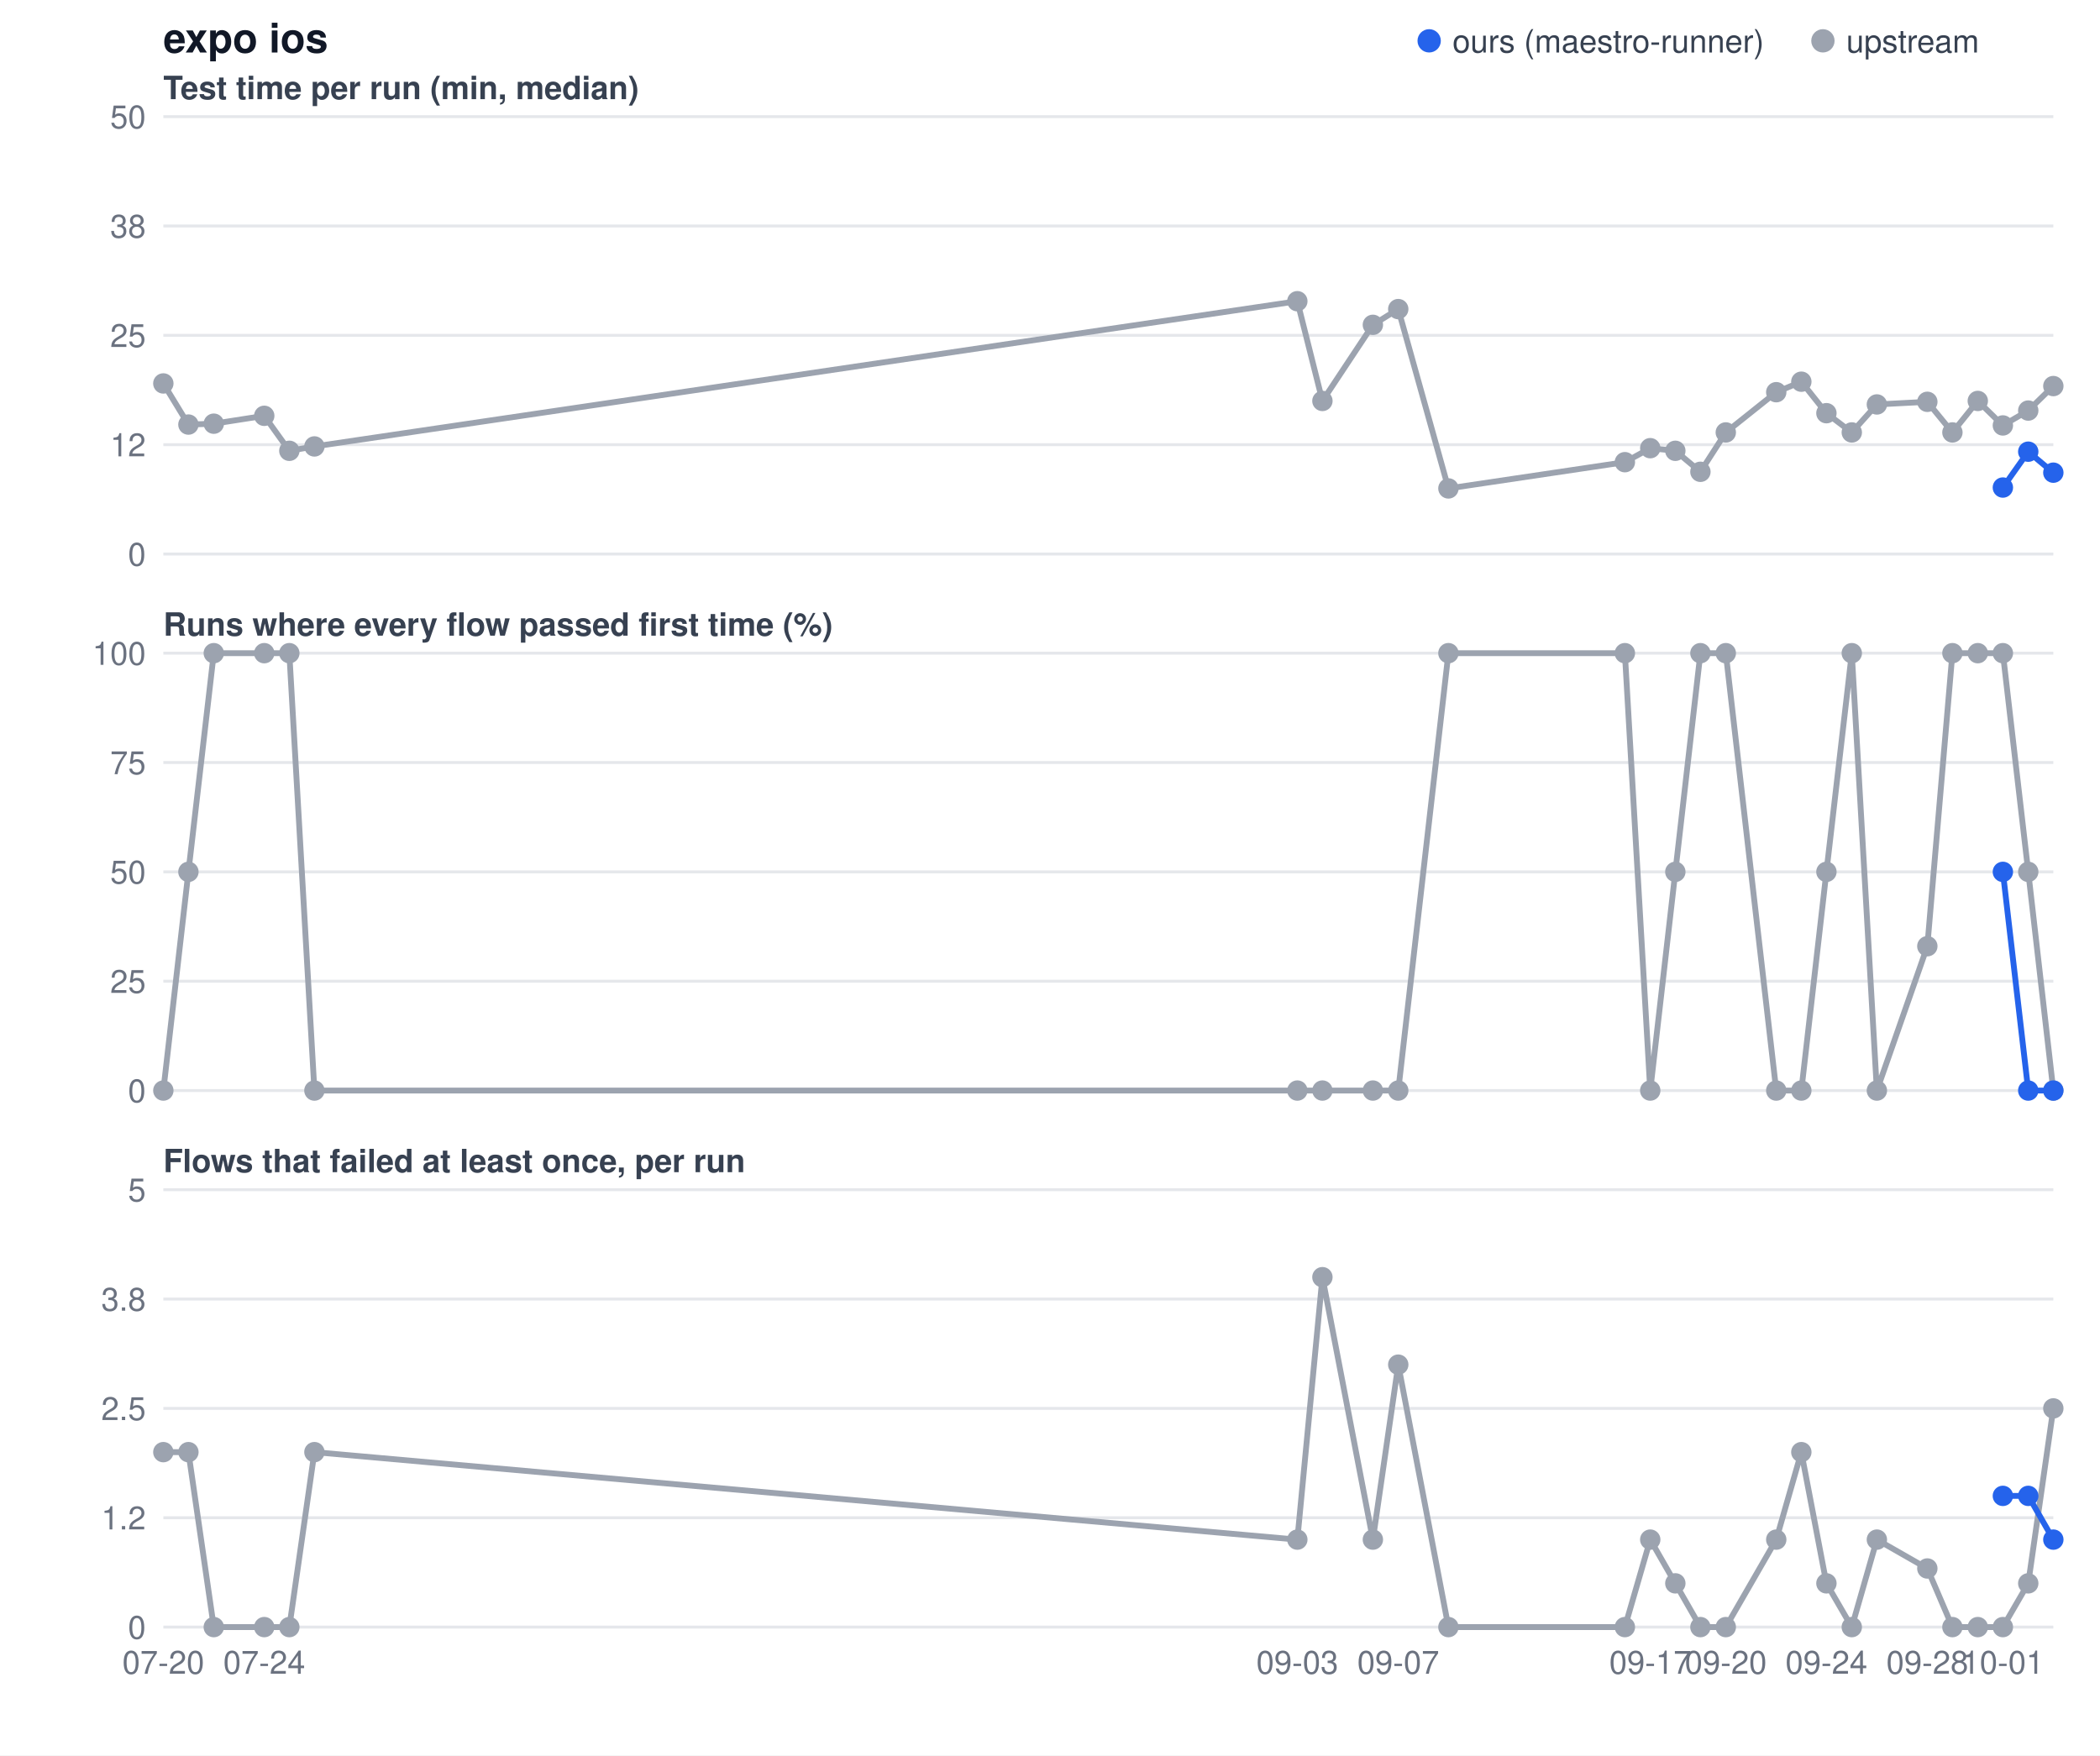
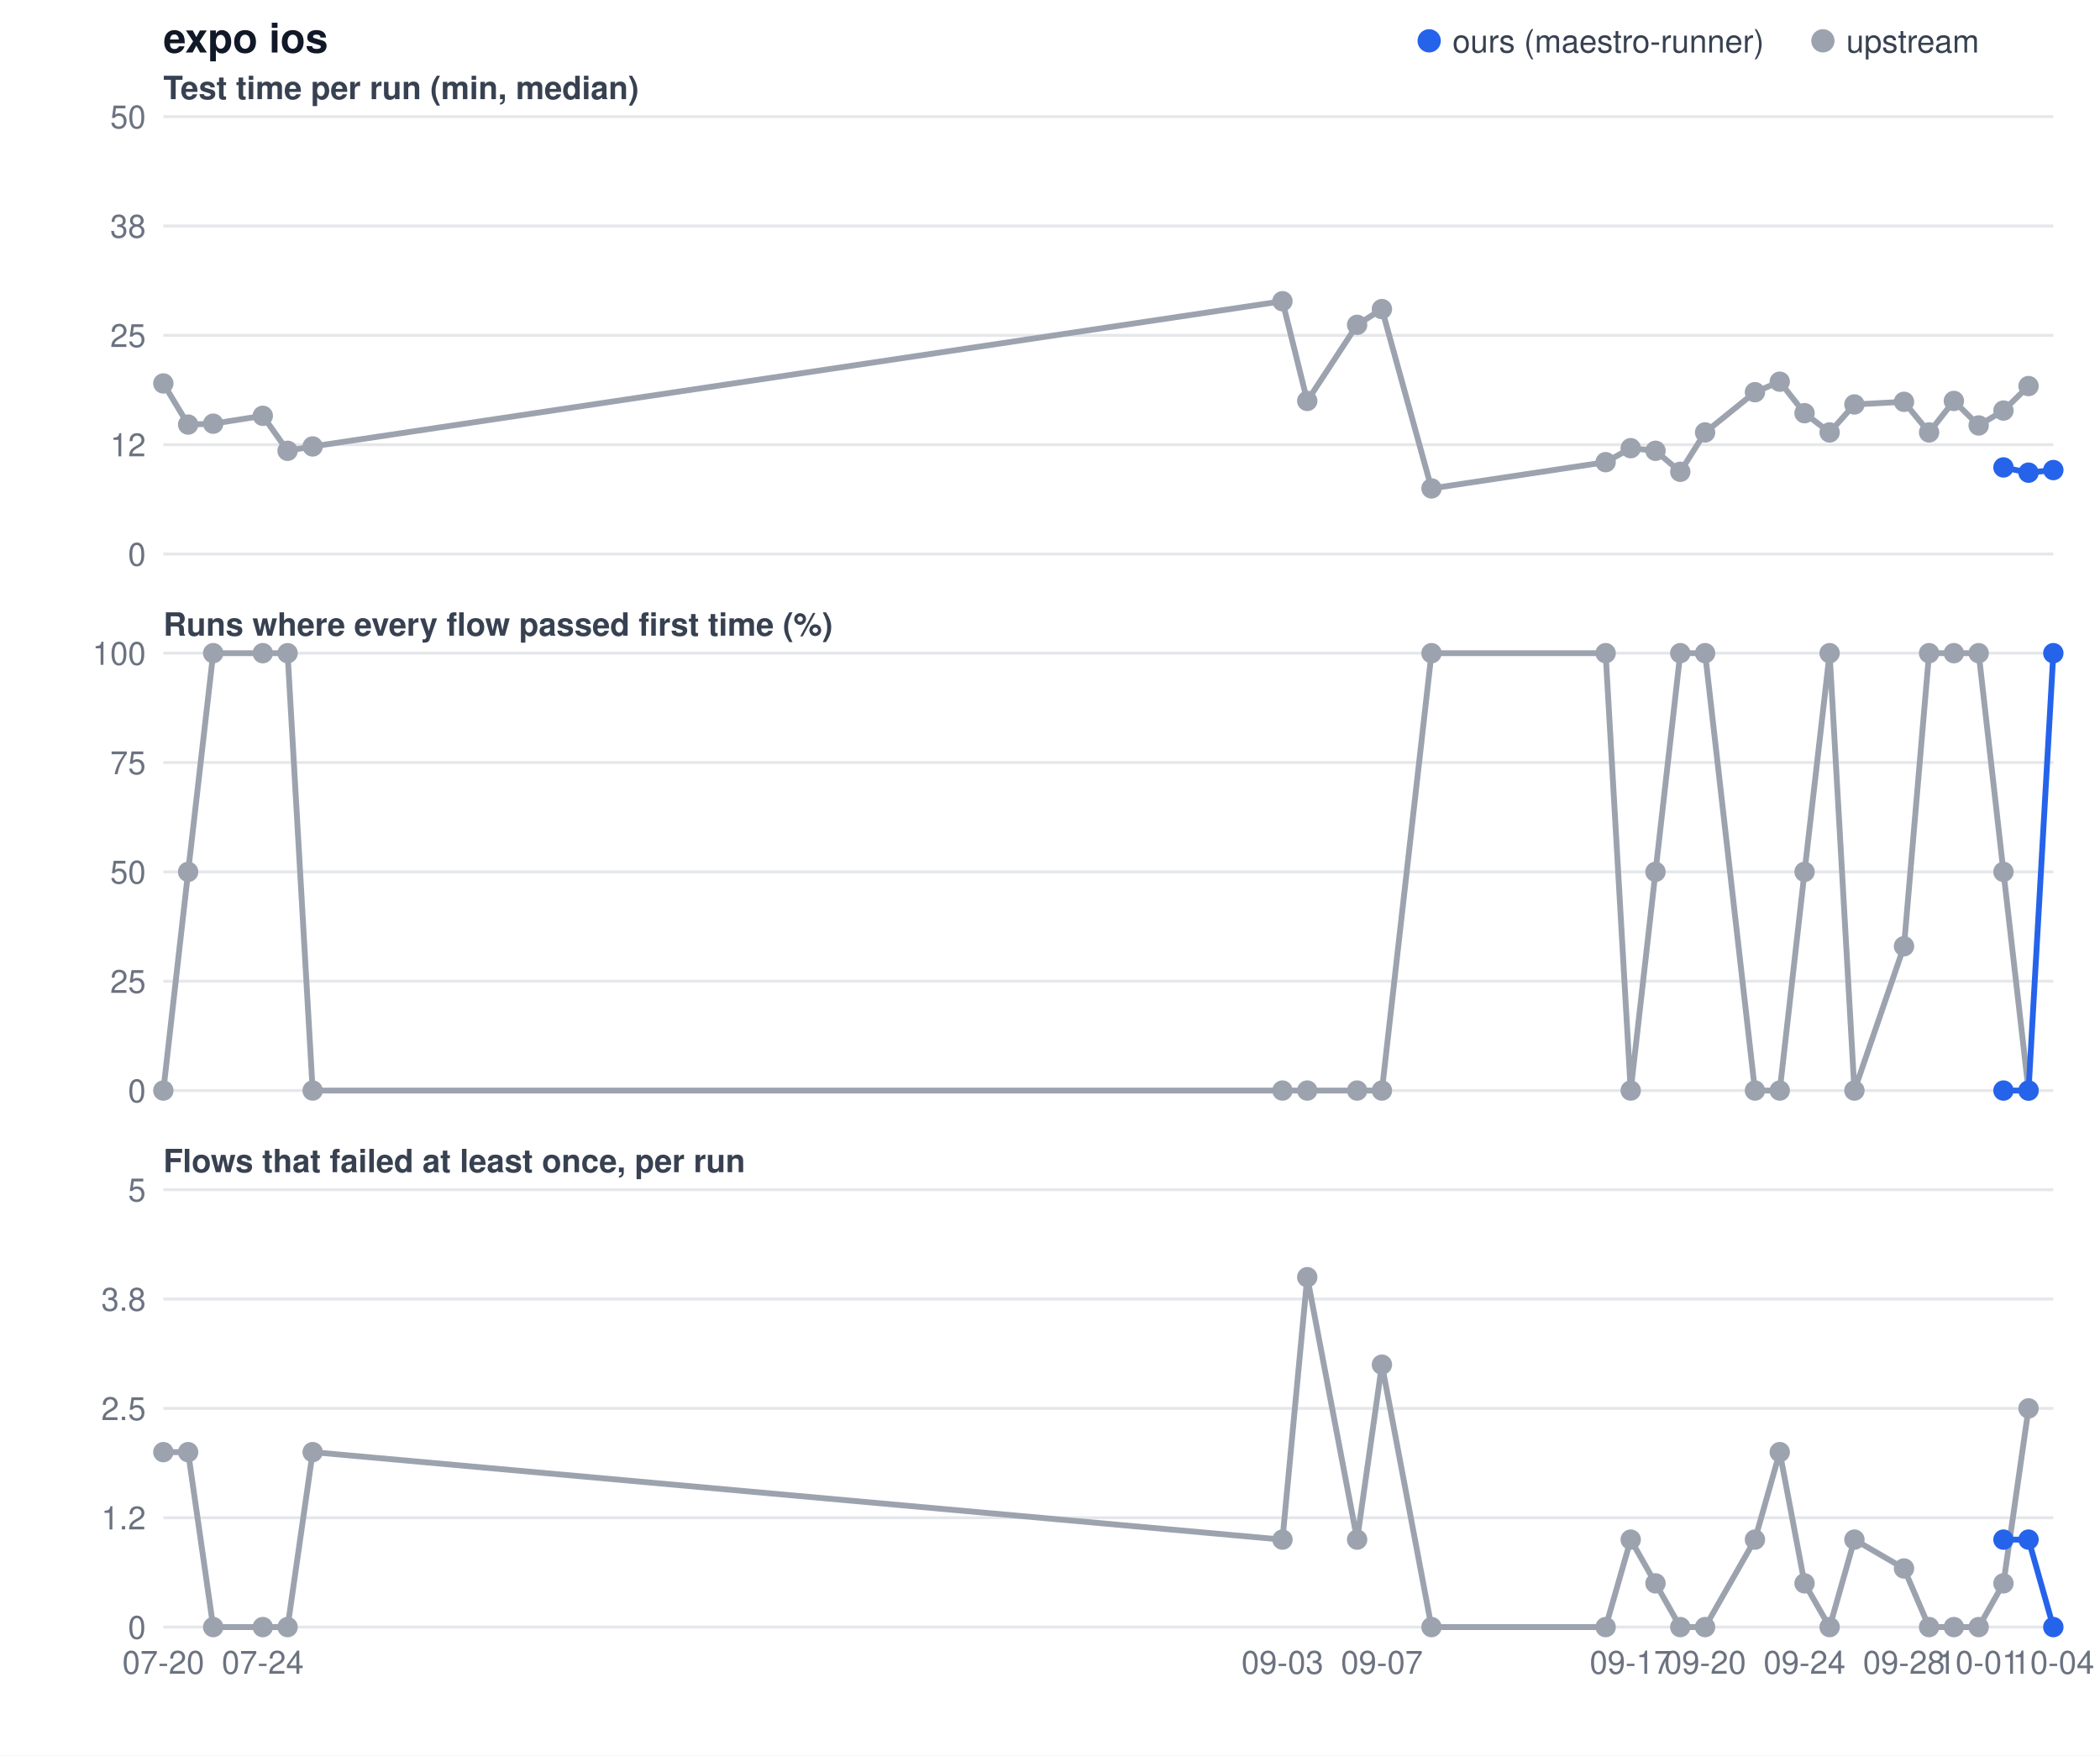
<svg xmlns="http://www.w3.org/2000/svg" width="720" height="602" font-family="-apple-system,Segoe UI,Helvetica,Arial,sans-serif" font-size="11">
  <rect width="100%" height="100%" fill="#ffffff" />
  <text x="56" y="18" font-size="14" font-weight="600" fill="#111827">expo ios</text>
  <circle cx="490" cy="14" r="4" fill="#2563eb" />
  <text x="498" y="18" fill="#374151">ours (maestro-runner)</text>
  <circle cx="625" cy="14" r="4" fill="#9ca3af" />
  <text x="633" y="18" fill="#374151">upstream</text>
  <text x="56" y="34" fill="#374151" font-weight="600">Test time per run (min, median)</text>
  <line x1="56" x2="704" y1="190.0" y2="190.0" stroke="#e5e7eb" />
  <text x="50" y="194.0" text-anchor="end" fill="#6b7280">0</text>
  <line x1="56" x2="704" y1="152.5" y2="152.5" stroke="#e5e7eb" />
  <text x="50" y="156.5" text-anchor="end" fill="#6b7280">12</text>
  <line x1="56" x2="704" y1="115.0" y2="115.0" stroke="#e5e7eb" />
  <text x="50" y="119.0" text-anchor="end" fill="#6b7280">25</text>
  <line x1="56" x2="704" y1="77.5" y2="77.5" stroke="#e5e7eb" />
  <text x="50" y="81.5" text-anchor="end" fill="#6b7280">38</text>
  <line x1="56" x2="704" y1="40.0" y2="40.0" stroke="#e5e7eb" />
  <text x="50" y="44.0" text-anchor="end" fill="#6b7280">50</text>
-   <polyline fill="none" stroke="#9ca3af" stroke-width="2" points="56.0,131.5 64.6,145.6 73.3,145.3 90.6,142.6 99.2,154.6 107.8,153.1 444.8,103.3 453.4,137.5 470.7,111.4 479.4,106.0 496.6,167.5 557.1,158.5 565.8,153.7 574.4,154.6 583.0,161.8 591.7,148.3 609.0,134.5 617.6,130.9 626.2,141.7 634.9,148.3 643.5,138.7 660.8,137.8 669.4,148.3 678.1,137.5 686.7,145.9 695.4,140.8 704.0,132.4" />
+   <polyline fill="none" stroke="#9ca3af" stroke-width="2" points="56.0,131.5 64.5,145.6 73.1,145.3 90.1,142.6 98.6,154.6 107.2,153.1 439.7,103.3 448.2,137.5 465.3,111.4 473.8,106.0 490.8,167.5 550.5,158.5 559.1,153.7 567.6,154.6 576.1,161.8 584.6,148.3 601.7,134.5 610.2,130.9 618.7,141.7 627.3,148.3 635.8,138.7 652.8,137.8 661.4,148.3 669.9,137.5 678.4,145.9 686.9,140.8 695.5,132.4" />
  <circle cx="56.0" cy="131.5" r="3.5" fill="#9ca3af" />
-   <circle cx="64.6" cy="145.6" r="3.5" fill="#9ca3af" />
-   <circle cx="73.3" cy="145.3" r="3.5" fill="#9ca3af" />
-   <circle cx="90.6" cy="142.6" r="3.5" fill="#9ca3af" />
-   <circle cx="99.2" cy="154.6" r="3.5" fill="#9ca3af" />
-   <circle cx="107.8" cy="153.1" r="3.5" fill="#9ca3af" />
-   <circle cx="444.8" cy="103.3" r="3.5" fill="#9ca3af" />
-   <circle cx="453.4" cy="137.5" r="3.5" fill="#9ca3af" />
-   <circle cx="470.7" cy="111.4" r="3.5" fill="#9ca3af" />
-   <circle cx="479.4" cy="106.0" r="3.5" fill="#9ca3af" />
-   <circle cx="496.6" cy="167.5" r="3.5" fill="#9ca3af" />
-   <circle cx="557.1" cy="158.5" r="3.5" fill="#9ca3af" />
-   <circle cx="565.8" cy="153.7" r="3.5" fill="#9ca3af" />
-   <circle cx="574.4" cy="154.6" r="3.5" fill="#9ca3af" />
-   <circle cx="583.0" cy="161.8" r="3.5" fill="#9ca3af" />
-   <circle cx="591.7" cy="148.3" r="3.5" fill="#9ca3af" />
-   <circle cx="609.0" cy="134.5" r="3.5" fill="#9ca3af" />
-   <circle cx="617.6" cy="130.9" r="3.5" fill="#9ca3af" />
-   <circle cx="626.2" cy="141.7" r="3.5" fill="#9ca3af" />
-   <circle cx="634.9" cy="148.3" r="3.5" fill="#9ca3af" />
-   <circle cx="643.5" cy="138.7" r="3.5" fill="#9ca3af" />
-   <circle cx="660.8" cy="137.8" r="3.5" fill="#9ca3af" />
-   <circle cx="669.4" cy="148.3" r="3.5" fill="#9ca3af" />
-   <circle cx="678.1" cy="137.5" r="3.5" fill="#9ca3af" />
-   <circle cx="686.7" cy="145.9" r="3.5" fill="#9ca3af" />
-   <circle cx="695.4" cy="140.8" r="3.5" fill="#9ca3af" />
-   <circle cx="704.0" cy="132.4" r="3.5" fill="#9ca3af" />
-   <polyline fill="none" stroke="#2563eb" stroke-width="2" points="686.7,167.2 695.4,154.9 704.0,162.1" />
-   <circle cx="686.7" cy="167.2" r="3.5" fill="#2563eb" />
-   <circle cx="695.4" cy="154.9" r="3.5" fill="#2563eb" />
-   <circle cx="704.0" cy="162.1" r="3.5" fill="#2563eb" />
+   <circle cx="64.5" cy="145.6" r="3.5" fill="#9ca3af" />
+   <circle cx="73.1" cy="145.3" r="3.5" fill="#9ca3af" />
+   <circle cx="90.1" cy="142.6" r="3.5" fill="#9ca3af" />
+   <circle cx="98.6" cy="154.6" r="3.5" fill="#9ca3af" />
+   <circle cx="107.2" cy="153.1" r="3.5" fill="#9ca3af" />
+   <circle cx="439.7" cy="103.3" r="3.5" fill="#9ca3af" />
+   <circle cx="448.2" cy="137.5" r="3.5" fill="#9ca3af" />
+   <circle cx="465.3" cy="111.4" r="3.5" fill="#9ca3af" />
+   <circle cx="473.8" cy="106.0" r="3.5" fill="#9ca3af" />
+   <circle cx="490.8" cy="167.5" r="3.5" fill="#9ca3af" />
+   <circle cx="550.5" cy="158.5" r="3.5" fill="#9ca3af" />
+   <circle cx="559.1" cy="153.7" r="3.5" fill="#9ca3af" />
+   <circle cx="567.6" cy="154.6" r="3.5" fill="#9ca3af" />
+   <circle cx="576.1" cy="161.8" r="3.5" fill="#9ca3af" />
+   <circle cx="584.6" cy="148.3" r="3.5" fill="#9ca3af" />
+   <circle cx="601.7" cy="134.5" r="3.5" fill="#9ca3af" />
+   <circle cx="610.2" cy="130.9" r="3.5" fill="#9ca3af" />
+   <circle cx="618.7" cy="141.7" r="3.5" fill="#9ca3af" />
+   <circle cx="627.3" cy="148.3" r="3.5" fill="#9ca3af" />
+   <circle cx="635.8" cy="138.7" r="3.5" fill="#9ca3af" />
+   <circle cx="652.8" cy="137.8" r="3.5" fill="#9ca3af" />
+   <circle cx="661.4" cy="148.3" r="3.5" fill="#9ca3af" />
+   <circle cx="669.9" cy="137.5" r="3.5" fill="#9ca3af" />
+   <circle cx="678.4" cy="145.9" r="3.5" fill="#9ca3af" />
+   <circle cx="686.9" cy="140.8" r="3.5" fill="#9ca3af" />
+   <circle cx="695.5" cy="132.4" r="3.5" fill="#9ca3af" />
+   <polyline fill="none" stroke="#2563eb" stroke-width="2" points="686.9,160.3 695.5,162.1 704.0,161.2" />
+   <circle cx="686.9" cy="160.3" r="3.5" fill="#2563eb" />
+   <circle cx="695.5" cy="162.1" r="3.5" fill="#2563eb" />
+   <circle cx="704.0" cy="161.2" r="3.5" fill="#2563eb" />
  <text x="56" y="218" fill="#374151" font-weight="600">Runs where every flow passed first time (%)</text>
  <line x1="56" x2="704" y1="374.0" y2="374.0" stroke="#e5e7eb" />
  <text x="50" y="378.0" text-anchor="end" fill="#6b7280">0</text>
  <line x1="56" x2="704" y1="336.5" y2="336.5" stroke="#e5e7eb" />
  <text x="50" y="340.5" text-anchor="end" fill="#6b7280">25</text>
  <line x1="56" x2="704" y1="299.0" y2="299.0" stroke="#e5e7eb" />
  <text x="50" y="303.0" text-anchor="end" fill="#6b7280">50</text>
  <line x1="56" x2="704" y1="261.5" y2="261.5" stroke="#e5e7eb" />
  <text x="50" y="265.5" text-anchor="end" fill="#6b7280">75</text>
  <line x1="56" x2="704" y1="224.0" y2="224.0" stroke="#e5e7eb" />
  <text x="50" y="228.0" text-anchor="end" fill="#6b7280">100</text>
-   <polyline fill="none" stroke="#9ca3af" stroke-width="2" points="56.0,374.0 64.6,299.0 73.3,224.0 90.6,224.0 99.2,224.0 107.8,374.0 444.8,374.0 453.4,374.0 470.7,374.0 479.4,374.0 496.6,224.0 557.1,224.0 565.8,374.0 574.4,299.0 583.0,224.0 591.7,224.0 609.0,374.0 617.6,374.0 626.2,299.0 634.9,224.0 643.5,374.0 660.8,324.5 669.4,224.0 678.1,224.0 686.7,224.0 695.4,299.0 704.0,374.0" />
+   <polyline fill="none" stroke="#9ca3af" stroke-width="2" points="56.0,374.0 64.5,299.0 73.1,224.0 90.1,224.0 98.6,224.0 107.2,374.0 439.7,374.0 448.2,374.0 465.3,374.0 473.8,374.0 490.8,224.0 550.5,224.0 559.1,374.0 567.6,299.0 576.1,224.0 584.6,224.0 601.7,374.0 610.2,374.0 618.7,299.0 627.3,224.0 635.8,374.0 652.8,324.5 661.4,224.0 669.9,224.0 678.4,224.0 686.9,299.0 695.5,374.0" />
  <circle cx="56.0" cy="374.0" r="3.5" fill="#9ca3af" />
-   <circle cx="64.6" cy="299.0" r="3.5" fill="#9ca3af" />
-   <circle cx="73.3" cy="224.0" r="3.5" fill="#9ca3af" />
-   <circle cx="90.6" cy="224.0" r="3.5" fill="#9ca3af" />
-   <circle cx="99.2" cy="224.0" r="3.5" fill="#9ca3af" />
-   <circle cx="107.8" cy="374.0" r="3.5" fill="#9ca3af" />
-   <circle cx="444.8" cy="374.0" r="3.5" fill="#9ca3af" />
-   <circle cx="453.4" cy="374.0" r="3.5" fill="#9ca3af" />
-   <circle cx="470.7" cy="374.0" r="3.5" fill="#9ca3af" />
-   <circle cx="479.4" cy="374.0" r="3.5" fill="#9ca3af" />
-   <circle cx="496.6" cy="224.0" r="3.5" fill="#9ca3af" />
-   <circle cx="557.1" cy="224.0" r="3.5" fill="#9ca3af" />
-   <circle cx="565.8" cy="374.0" r="3.5" fill="#9ca3af" />
-   <circle cx="574.4" cy="299.0" r="3.5" fill="#9ca3af" />
-   <circle cx="583.0" cy="224.0" r="3.5" fill="#9ca3af" />
-   <circle cx="591.7" cy="224.0" r="3.5" fill="#9ca3af" />
-   <circle cx="609.0" cy="374.0" r="3.5" fill="#9ca3af" />
-   <circle cx="617.6" cy="374.0" r="3.5" fill="#9ca3af" />
-   <circle cx="626.2" cy="299.0" r="3.5" fill="#9ca3af" />
-   <circle cx="634.9" cy="224.0" r="3.5" fill="#9ca3af" />
-   <circle cx="643.5" cy="374.0" r="3.5" fill="#9ca3af" />
-   <circle cx="660.8" cy="324.5" r="3.5" fill="#9ca3af" />
-   <circle cx="669.4" cy="224.0" r="3.5" fill="#9ca3af" />
-   <circle cx="678.1" cy="224.0" r="3.5" fill="#9ca3af" />
-   <circle cx="686.7" cy="224.0" r="3.5" fill="#9ca3af" />
-   <circle cx="695.4" cy="299.0" r="3.5" fill="#9ca3af" />
-   <circle cx="704.0" cy="374.0" r="3.5" fill="#9ca3af" />
-   <polyline fill="none" stroke="#2563eb" stroke-width="2" points="686.7,299.0 695.4,374.0 704.0,374.0" />
-   <circle cx="686.7" cy="299.0" r="3.5" fill="#2563eb" />
-   <circle cx="695.4" cy="374.0" r="3.5" fill="#2563eb" />
-   <circle cx="704.0" cy="374.0" r="3.5" fill="#2563eb" />
+   <circle cx="64.5" cy="299.0" r="3.5" fill="#9ca3af" />
+   <circle cx="73.1" cy="224.0" r="3.5" fill="#9ca3af" />
+   <circle cx="90.1" cy="224.0" r="3.5" fill="#9ca3af" />
+   <circle cx="98.6" cy="224.0" r="3.5" fill="#9ca3af" />
+   <circle cx="107.2" cy="374.0" r="3.5" fill="#9ca3af" />
+   <circle cx="439.7" cy="374.0" r="3.5" fill="#9ca3af" />
+   <circle cx="448.2" cy="374.0" r="3.5" fill="#9ca3af" />
+   <circle cx="465.3" cy="374.0" r="3.5" fill="#9ca3af" />
+   <circle cx="473.8" cy="374.0" r="3.5" fill="#9ca3af" />
+   <circle cx="490.8" cy="224.0" r="3.5" fill="#9ca3af" />
+   <circle cx="550.5" cy="224.0" r="3.5" fill="#9ca3af" />
+   <circle cx="559.1" cy="374.0" r="3.5" fill="#9ca3af" />
+   <circle cx="567.6" cy="299.0" r="3.5" fill="#9ca3af" />
+   <circle cx="576.1" cy="224.0" r="3.5" fill="#9ca3af" />
+   <circle cx="584.6" cy="224.0" r="3.5" fill="#9ca3af" />
+   <circle cx="601.7" cy="374.0" r="3.5" fill="#9ca3af" />
+   <circle cx="610.2" cy="374.0" r="3.5" fill="#9ca3af" />
+   <circle cx="618.7" cy="299.0" r="3.5" fill="#9ca3af" />
+   <circle cx="627.3" cy="224.0" r="3.5" fill="#9ca3af" />
+   <circle cx="635.8" cy="374.0" r="3.5" fill="#9ca3af" />
+   <circle cx="652.8" cy="324.5" r="3.5" fill="#9ca3af" />
+   <circle cx="661.4" cy="224.0" r="3.5" fill="#9ca3af" />
+   <circle cx="669.9" cy="224.0" r="3.5" fill="#9ca3af" />
+   <circle cx="678.4" cy="224.0" r="3.5" fill="#9ca3af" />
+   <circle cx="686.9" cy="299.0" r="3.5" fill="#9ca3af" />
+   <circle cx="695.5" cy="374.0" r="3.5" fill="#9ca3af" />
+   <polyline fill="none" stroke="#2563eb" stroke-width="2" points="686.9,374.0 695.5,374.0 704.0,224.0" />
+   <circle cx="686.9" cy="374.0" r="3.5" fill="#2563eb" />
+   <circle cx="695.5" cy="374.0" r="3.5" fill="#2563eb" />
+   <circle cx="704.0" cy="224.0" r="3.5" fill="#2563eb" />
  <text x="56" y="402" fill="#374151" font-weight="600">Flows that failed at least once, per run</text>
  <line x1="56" x2="704" y1="558.0" y2="558.0" stroke="#e5e7eb" />
  <text x="50" y="562.0" text-anchor="end" fill="#6b7280">0</text>
  <line x1="56" x2="704" y1="520.5" y2="520.5" stroke="#e5e7eb" />
  <text x="50" y="524.5" text-anchor="end" fill="#6b7280">1.2</text>
  <line x1="56" x2="704" y1="483.0" y2="483.0" stroke="#e5e7eb" />
  <text x="50" y="487.0" text-anchor="end" fill="#6b7280">2.5</text>
  <line x1="56" x2="704" y1="445.5" y2="445.5" stroke="#e5e7eb" />
  <text x="50" y="449.5" text-anchor="end" fill="#6b7280">3.8</text>
  <line x1="56" x2="704" y1="408.0" y2="408.0" stroke="#e5e7eb" />
  <text x="50" y="412.0" text-anchor="end" fill="#6b7280">5</text>
-   <polyline fill="none" stroke="#9ca3af" stroke-width="2" points="56.0,498.0 64.6,498.0 73.3,558.0 90.6,558.0 99.2,558.0 107.8,498.0 444.8,528.0 453.4,438.0 470.7,528.0 479.4,468.0 496.6,558.0 557.1,558.0 565.8,528.0 574.4,543.0 583.0,558.0 591.7,558.0 609.0,528.0 617.6,498.0 626.2,543.0 634.9,558.0 643.5,528.0 660.8,537.9 669.4,558.0 678.1,558.0 686.7,558.0 695.4,543.0 704.0,483.0" />
+   <polyline fill="none" stroke="#9ca3af" stroke-width="2" points="56.0,498.0 64.5,498.0 73.1,558.0 90.1,558.0 98.6,558.0 107.2,498.0 439.7,528.0 448.2,438.0 465.3,528.0 473.8,468.0 490.8,558.0 550.5,558.0 559.1,528.0 567.6,543.0 576.1,558.0 584.6,558.0 601.7,528.0 610.2,498.0 618.7,543.0 627.3,558.0 635.8,528.0 652.8,537.9 661.4,558.0 669.9,558.0 678.4,558.0 686.9,543.0 695.5,483.0" />
  <circle cx="56.0" cy="498.0" r="3.5" fill="#9ca3af" />
-   <circle cx="64.6" cy="498.0" r="3.5" fill="#9ca3af" />
-   <circle cx="73.3" cy="558.0" r="3.5" fill="#9ca3af" />
-   <circle cx="90.6" cy="558.0" r="3.5" fill="#9ca3af" />
-   <circle cx="99.2" cy="558.0" r="3.5" fill="#9ca3af" />
-   <circle cx="107.8" cy="498.0" r="3.5" fill="#9ca3af" />
-   <circle cx="444.8" cy="528.0" r="3.5" fill="#9ca3af" />
-   <circle cx="453.4" cy="438.0" r="3.5" fill="#9ca3af" />
-   <circle cx="470.7" cy="528.0" r="3.5" fill="#9ca3af" />
-   <circle cx="479.4" cy="468.0" r="3.5" fill="#9ca3af" />
-   <circle cx="496.6" cy="558.0" r="3.5" fill="#9ca3af" />
-   <circle cx="557.1" cy="558.0" r="3.5" fill="#9ca3af" />
-   <circle cx="565.8" cy="528.0" r="3.5" fill="#9ca3af" />
-   <circle cx="574.4" cy="543.0" r="3.5" fill="#9ca3af" />
-   <circle cx="583.0" cy="558.0" r="3.5" fill="#9ca3af" />
-   <circle cx="591.7" cy="558.0" r="3.5" fill="#9ca3af" />
-   <circle cx="609.0" cy="528.0" r="3.5" fill="#9ca3af" />
-   <circle cx="617.6" cy="498.0" r="3.5" fill="#9ca3af" />
-   <circle cx="626.2" cy="543.0" r="3.5" fill="#9ca3af" />
-   <circle cx="634.9" cy="558.0" r="3.5" fill="#9ca3af" />
-   <circle cx="643.5" cy="528.0" r="3.5" fill="#9ca3af" />
-   <circle cx="660.8" cy="537.9" r="3.5" fill="#9ca3af" />
-   <circle cx="669.4" cy="558.0" r="3.5" fill="#9ca3af" />
-   <circle cx="678.1" cy="558.0" r="3.5" fill="#9ca3af" />
-   <circle cx="686.7" cy="558.0" r="3.5" fill="#9ca3af" />
-   <circle cx="695.4" cy="543.0" r="3.5" fill="#9ca3af" />
-   <circle cx="704.0" cy="483.0" r="3.5" fill="#9ca3af" />
-   <polyline fill="none" stroke="#2563eb" stroke-width="2" points="686.7,513.0 695.4,513.0 704.0,528.0" />
-   <circle cx="686.7" cy="513.0" r="3.5" fill="#2563eb" />
-   <circle cx="695.4" cy="513.0" r="3.5" fill="#2563eb" />
-   <circle cx="704.0" cy="528.0" r="3.5" fill="#2563eb" />
+   <circle cx="64.5" cy="498.0" r="3.5" fill="#9ca3af" />
+   <circle cx="73.1" cy="558.0" r="3.5" fill="#9ca3af" />
+   <circle cx="90.1" cy="558.0" r="3.5" fill="#9ca3af" />
+   <circle cx="98.6" cy="558.0" r="3.5" fill="#9ca3af" />
+   <circle cx="107.2" cy="498.0" r="3.5" fill="#9ca3af" />
+   <circle cx="439.7" cy="528.0" r="3.5" fill="#9ca3af" />
+   <circle cx="448.2" cy="438.0" r="3.5" fill="#9ca3af" />
+   <circle cx="465.3" cy="528.0" r="3.5" fill="#9ca3af" />
+   <circle cx="473.8" cy="468.0" r="3.5" fill="#9ca3af" />
+   <circle cx="490.8" cy="558.0" r="3.5" fill="#9ca3af" />
+   <circle cx="550.5" cy="558.0" r="3.5" fill="#9ca3af" />
+   <circle cx="559.1" cy="528.0" r="3.5" fill="#9ca3af" />
+   <circle cx="567.6" cy="543.0" r="3.5" fill="#9ca3af" />
+   <circle cx="576.1" cy="558.0" r="3.5" fill="#9ca3af" />
+   <circle cx="584.6" cy="558.0" r="3.5" fill="#9ca3af" />
+   <circle cx="601.7" cy="528.0" r="3.5" fill="#9ca3af" />
+   <circle cx="610.2" cy="498.0" r="3.5" fill="#9ca3af" />
+   <circle cx="618.7" cy="543.0" r="3.5" fill="#9ca3af" />
+   <circle cx="627.3" cy="558.0" r="3.5" fill="#9ca3af" />
+   <circle cx="635.8" cy="528.0" r="3.5" fill="#9ca3af" />
+   <circle cx="652.8" cy="537.9" r="3.5" fill="#9ca3af" />
+   <circle cx="661.4" cy="558.0" r="3.5" fill="#9ca3af" />
+   <circle cx="669.9" cy="558.0" r="3.5" fill="#9ca3af" />
+   <circle cx="678.4" cy="558.0" r="3.5" fill="#9ca3af" />
+   <circle cx="686.9" cy="543.0" r="3.5" fill="#9ca3af" />
+   <circle cx="695.5" cy="483.0" r="3.5" fill="#9ca3af" />
+   <polyline fill="none" stroke="#2563eb" stroke-width="2" points="686.9,528.0 695.5,528.0 704.0,558.0" />
+   <circle cx="686.9" cy="528.0" r="3.5" fill="#2563eb" />
+   <circle cx="695.5" cy="528.0" r="3.5" fill="#2563eb" />
+   <circle cx="704.0" cy="558.0" r="3.5" fill="#2563eb" />
  <text x="56.0" y="574" text-anchor="middle" fill="#6b7280">07-20</text>
-   <text x="90.6" y="574" text-anchor="middle" fill="#6b7280">07-24</text>
-   <text x="444.8" y="574" text-anchor="middle" fill="#6b7280">09-03</text>
-   <text x="479.4" y="574" text-anchor="middle" fill="#6b7280">09-07</text>
-   <text x="565.8" y="574" text-anchor="middle" fill="#6b7280">09-17</text>
-   <text x="591.7" y="574" text-anchor="middle" fill="#6b7280">09-20</text>
-   <text x="626.2" y="574" text-anchor="middle" fill="#6b7280">09-24</text>
-   <text x="660.8" y="574" text-anchor="middle" fill="#6b7280">09-28</text>
-   <text x="686.7" y="574" text-anchor="middle" fill="#6b7280">10-01</text>
+   <text x="90.1" y="574" text-anchor="middle" fill="#6b7280">07-24</text>
+   <text x="439.7" y="574" text-anchor="middle" fill="#6b7280">09-03</text>
+   <text x="473.8" y="574" text-anchor="middle" fill="#6b7280">09-07</text>
+   <text x="559.1" y="574" text-anchor="middle" fill="#6b7280">09-17</text>
+   <text x="584.6" y="574" text-anchor="middle" fill="#6b7280">09-20</text>
+   <text x="618.7" y="574" text-anchor="middle" fill="#6b7280">09-24</text>
+   <text x="652.8" y="574" text-anchor="middle" fill="#6b7280">09-28</text>
+   <text x="678.4" y="574" text-anchor="middle" fill="#6b7280">10-01</text>
+   <text x="704.0" y="574" text-anchor="middle" fill="#6b7280">10-04</text>
</svg>
